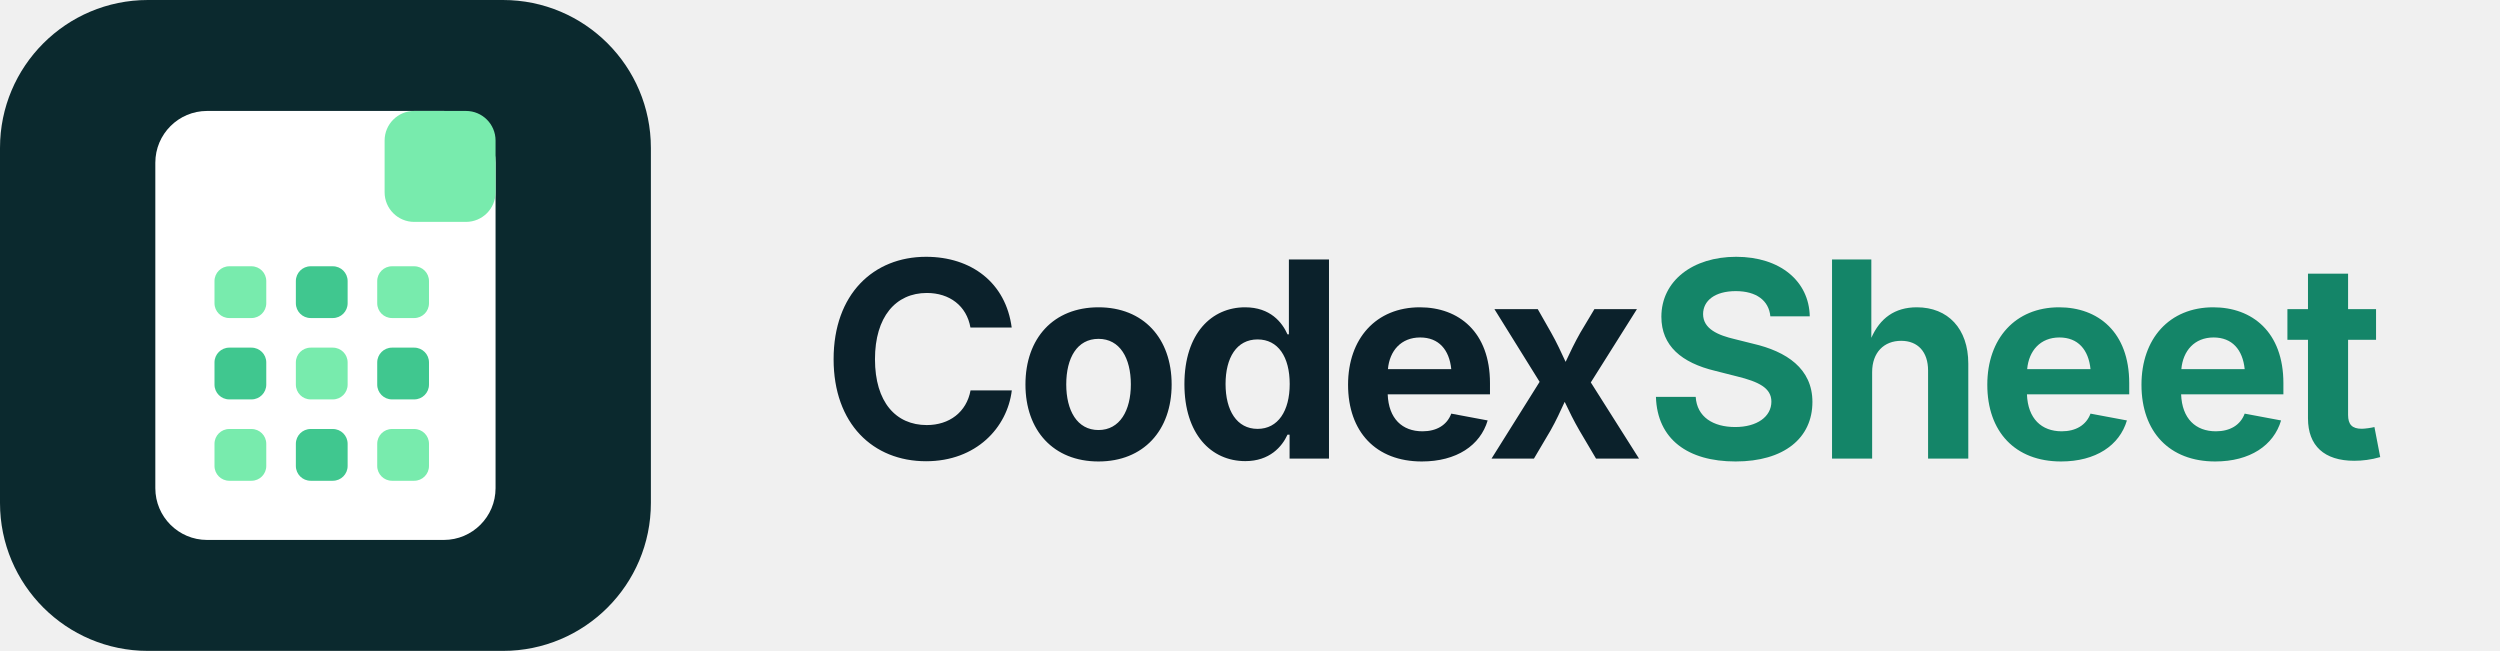
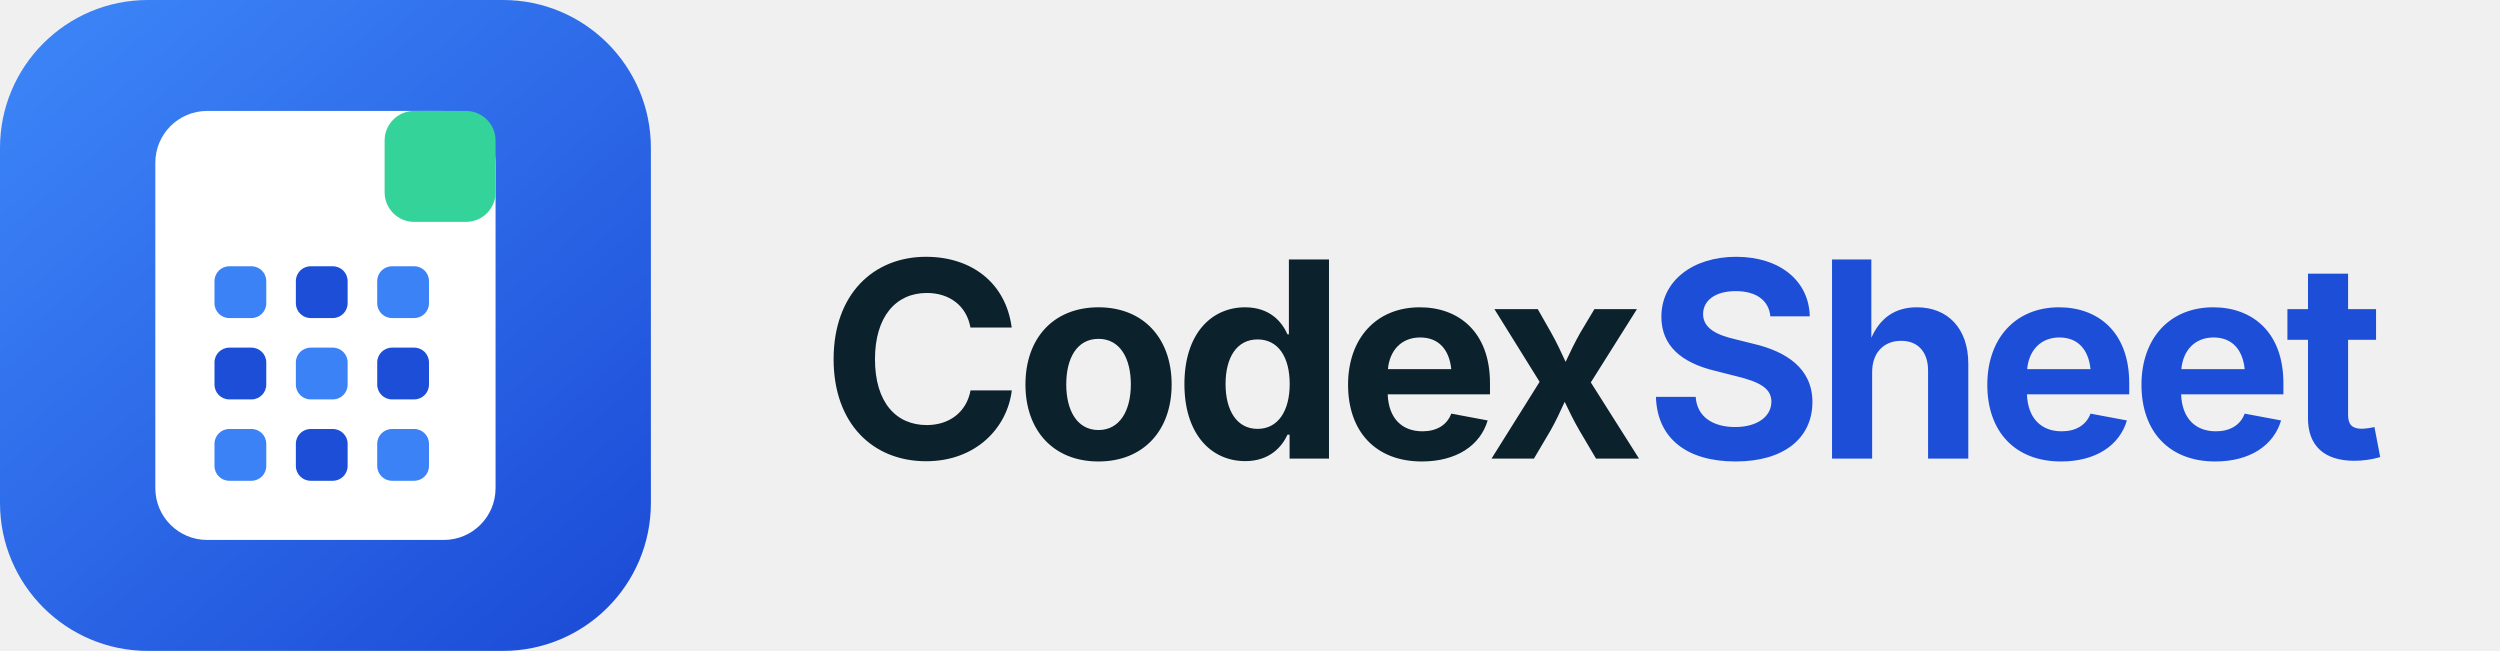
<svg xmlns="http://www.w3.org/2000/svg" viewBox="0 0 338 88" fill="none">
-   <rect width="88" height="88" rx="20" fill="#0B292E" />
+   <defs>
+     <linearGradient id="cs-tile-p" x1="10" y1="6" x2="78" y2="84" gradientUnits="userSpaceOnUse">
+       <stop offset="0" stop-color="#3B82F6" />
+       <stop offset="1" stop-color="#1D4ED8" />
+     </linearGradient>
+   </defs>
+   <rect width="88" height="88" rx="20" fill="url(#cs-tile-p)" />
  <rect x="21" y="15" width="46" height="58" rx="7" fill="#FFFFFF" />
-   <rect x="52" y="15" width="15" height="15" rx="4" fill="#78EBAD" />
-   <g fill="#78EBAD">
+   <rect x="52" y="15" width="15" height="15" rx="4" fill="#34D399" />
+   <g fill="#3B82F6">
    <rect x="29" y="36" width="7" height="7" rx="2" />
    <rect x="51" y="36" width="7" height="7" rx="2" />
    <rect x="40" y="47" width="7" height="7" rx="2" />
    <rect x="29" y="58" width="7" height="7" rx="2" />
    <rect x="51" y="58" width="7" height="7" rx="2" />
  </g>
-   <g fill="#40C78F">
+   <g fill="#1D4ED8">
    <rect x="40" y="36" width="7" height="7" rx="2" />
    <rect x="29" y="47" width="7" height="7" rx="2" />
    <rect x="51" y="47" width="7" height="7" rx="2" />
    <rect x="40" y="58" width="7" height="7" rx="2" />
  </g>
-   <text x="111" y="62" font-family="Inter, Arial, sans-serif" font-size="37" font-weight="700" letter-spacing="-1.2" fill="#0B212B">Codex<tspan fill="#148568">Sheet</tspan>
+   <text x="111" y="62" font-family="Inter, Segoe UI, Arial, sans-serif" font-size="37" font-weight="700" letter-spacing="-1.2" fill="#0B212B">Codex<tspan fill="#1D4ED8">Sheet</tspan>
  </text>
</svg>
